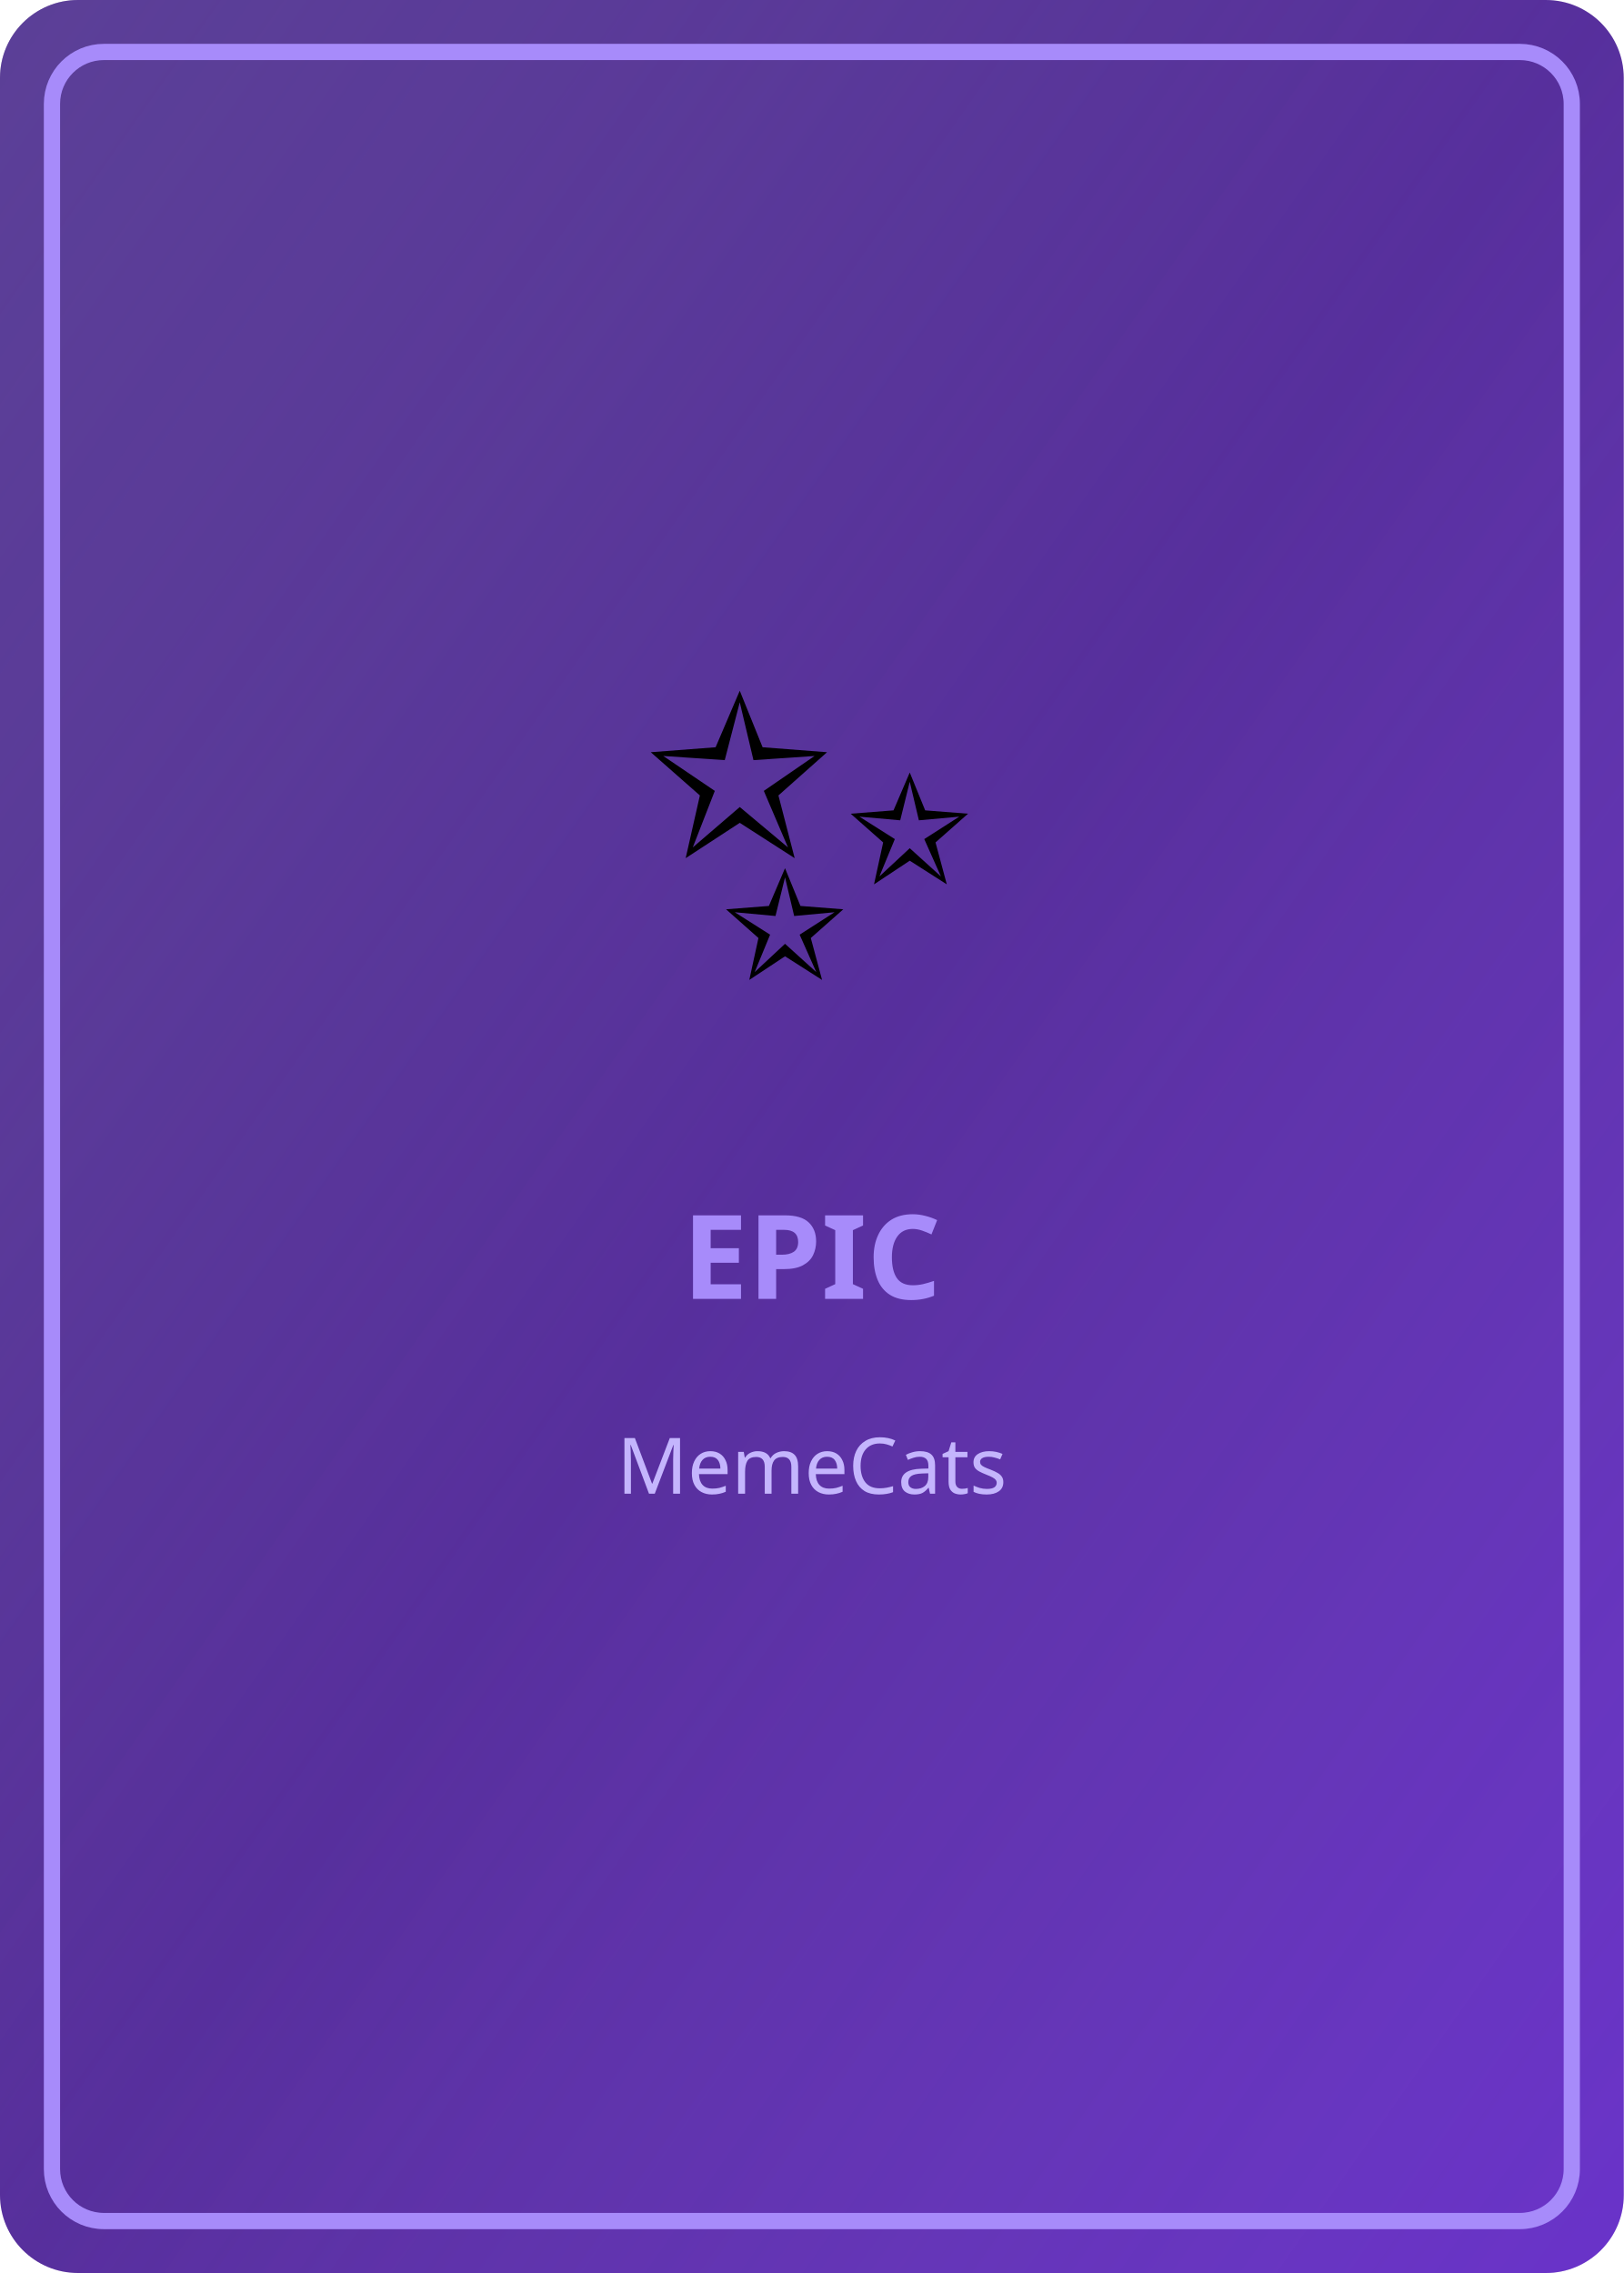
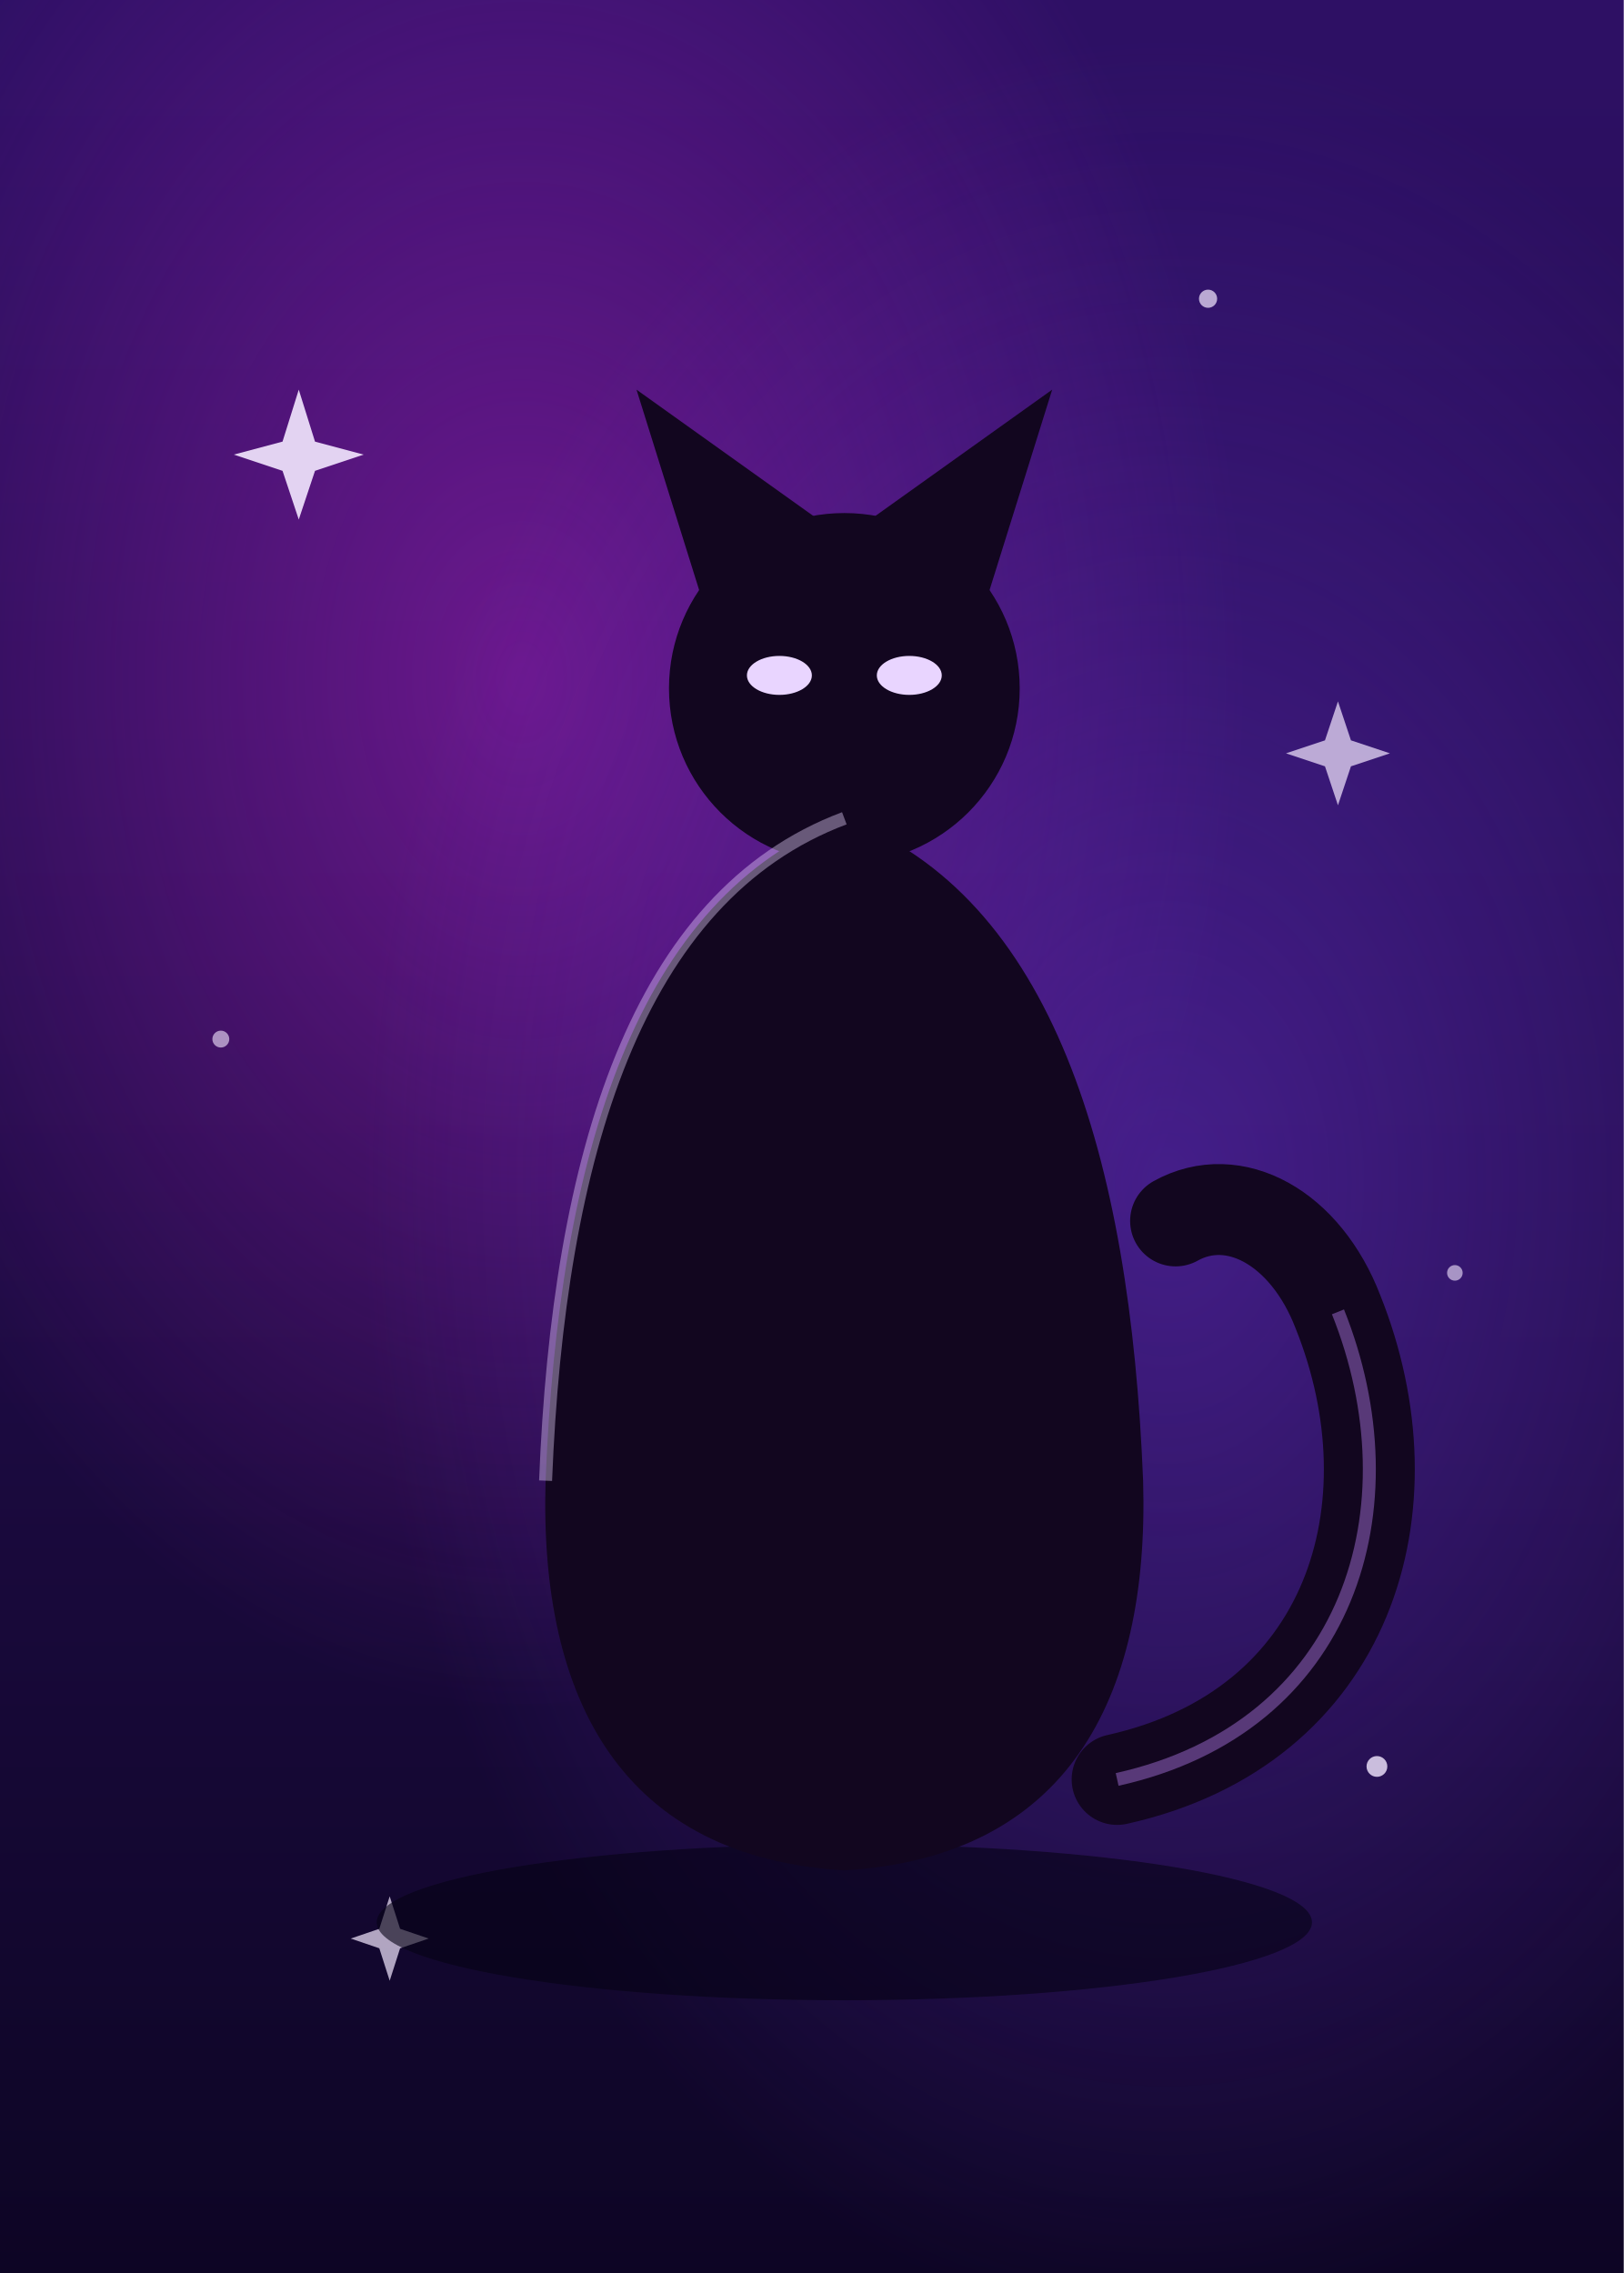
<svg xmlns="http://www.w3.org/2000/svg" viewBox="0 0 250 350" width="250" height="350">
  <defs>
-     <linearGradient id="bg" x1="0" y1="0" x2="1" y2="1">
-       <stop offset="0%" stop-color="#3B1F6E" />
-       <stop offset="100%" stop-color="#5B21B6" />
+     <linearGradient id="bg" x1="0" y1="0" x2="0" y2="1">
+       <stop offset="0%" stop-color="#2E1065" />
+       <stop offset="55%" stop-color="#1E0B45" />
+       <stop offset="100%" stop-color="#0D0524" />
    </linearGradient>
-     <linearGradient id="foil" x1="0" y1="0" x2="1" y2="1">
-       <stop offset="0%" stop-color="#A78BFA" stop-opacity="0.3" />
-       <stop offset="50%" stop-color="#C4B5FD" stop-opacity="0.1" />
-       <stop offset="100%" stop-color="#8B5CF6" stop-opacity="0.3" />
-     </linearGradient>
+     <radialGradient id="neb1" cx="0.32" cy="0.30" r="0.45">
+       <stop offset="0%" stop-color="#C026D3" stop-opacity="0.45" />
+       <stop offset="100%" stop-color="#C026D3" stop-opacity="0" />
+     </radialGradient>
+     <radialGradient id="neb2" cx="0.72" cy="0.52" r="0.5">
+       <stop offset="0%" stop-color="#7C3AED" stop-opacity="0.40" />
+       <stop offset="100%" stop-color="#7C3AED" stop-opacity="0" />
+     </radialGradient>
  </defs>
-   <rect width="250" height="350" rx="12" fill="url(#bg)" />
-   <rect width="250" height="350" rx="12" fill="url(#foil)" />
-   <rect x="8" y="8" width="234" height="334" rx="8" fill="none" stroke="#A78BFA" stroke-width="2.5" />
-   <text x="125" y="150" text-anchor="middle" font-size="64">✨</text>
-   <text x="125" y="200" text-anchor="middle" font-size="18" fill="#A78BFA" font-family="sans-serif" font-weight="bold">EPIC</text>
-   <text x="125" y="230" text-anchor="middle" font-size="12" fill="#C4B5FD" font-family="sans-serif">MemeCats</text>
+   <rect width="250" height="350" fill="url(#bg)" />
+   <rect width="250" height="350" fill="url(#neb1)" />
+   <rect width="250" height="350" fill="url(#neb2)" />
+   <g fill="#F3E8FF">
+     <path d="M46 60 L48.5 68 L56 70 L48.5 72.5 L46 80 L43.5 72.5 L36 70 L43.5 68 Z" opacity="0.9" />
+     <path d="M206 108 L208 114 L214 116 L208 118 L206 124 L204 118 L198 116 L204 114 Z" opacity="0.7" />
+     <path d="M60 292 L61.6 297 L66 298.5 L61.6 300 L60 305 L58.4 300 L54 298.5 L58.4 297 Z" opacity="0.7" />
+     <circle cx="212" cy="272" r="1.6" opacity="0.8" />
+     <circle cx="34" cy="160" r="1.3" opacity="0.6" />
+     <circle cx="224" cy="196" r="1.2" opacity="0.6" />
+     <circle cx="186" cy="46" r="1.4" opacity="0.7" />
+   </g>
+   <ellipse cx="130" cy="296" rx="72" ry="12" fill="#050214" opacity="0.6" />
+   <g fill="#12061F">
+     <path d="M108 92 L98 60 L126 80 Z" />
+     <path d="M152 92 L162 60 L134 80 Z" />
+     <circle cx="130" cy="106" r="27" />
+     <path d="M130 126 C98 138 86 178 84 228 C83 262 96 286 130 288 C164 286 177 262 176 228 C174 178 162 138 130 126 Z" />
+     <path d="M172 274 C208 266 218 232 206 202 C201 189 190 183 181 188" fill="none" stroke="#12061F" stroke-width="14" stroke-linecap="round" />
+   </g>
+   <path d="M130 126 C98 138 86 178 84 228" fill="none" stroke="#E9D5FF" stroke-opacity="0.40" stroke-width="2" />
+   <path d="M172 274 C208 266 218 232 206 202" fill="none" stroke="#C084FC" stroke-opacity="0.40" stroke-width="2" />
+   <ellipse cx="120" cy="104" rx="5" ry="3" fill="#E9D5FF" />
+   <ellipse cx="140" cy="104" rx="5" ry="3" fill="#E9D5FF" />
</svg>
